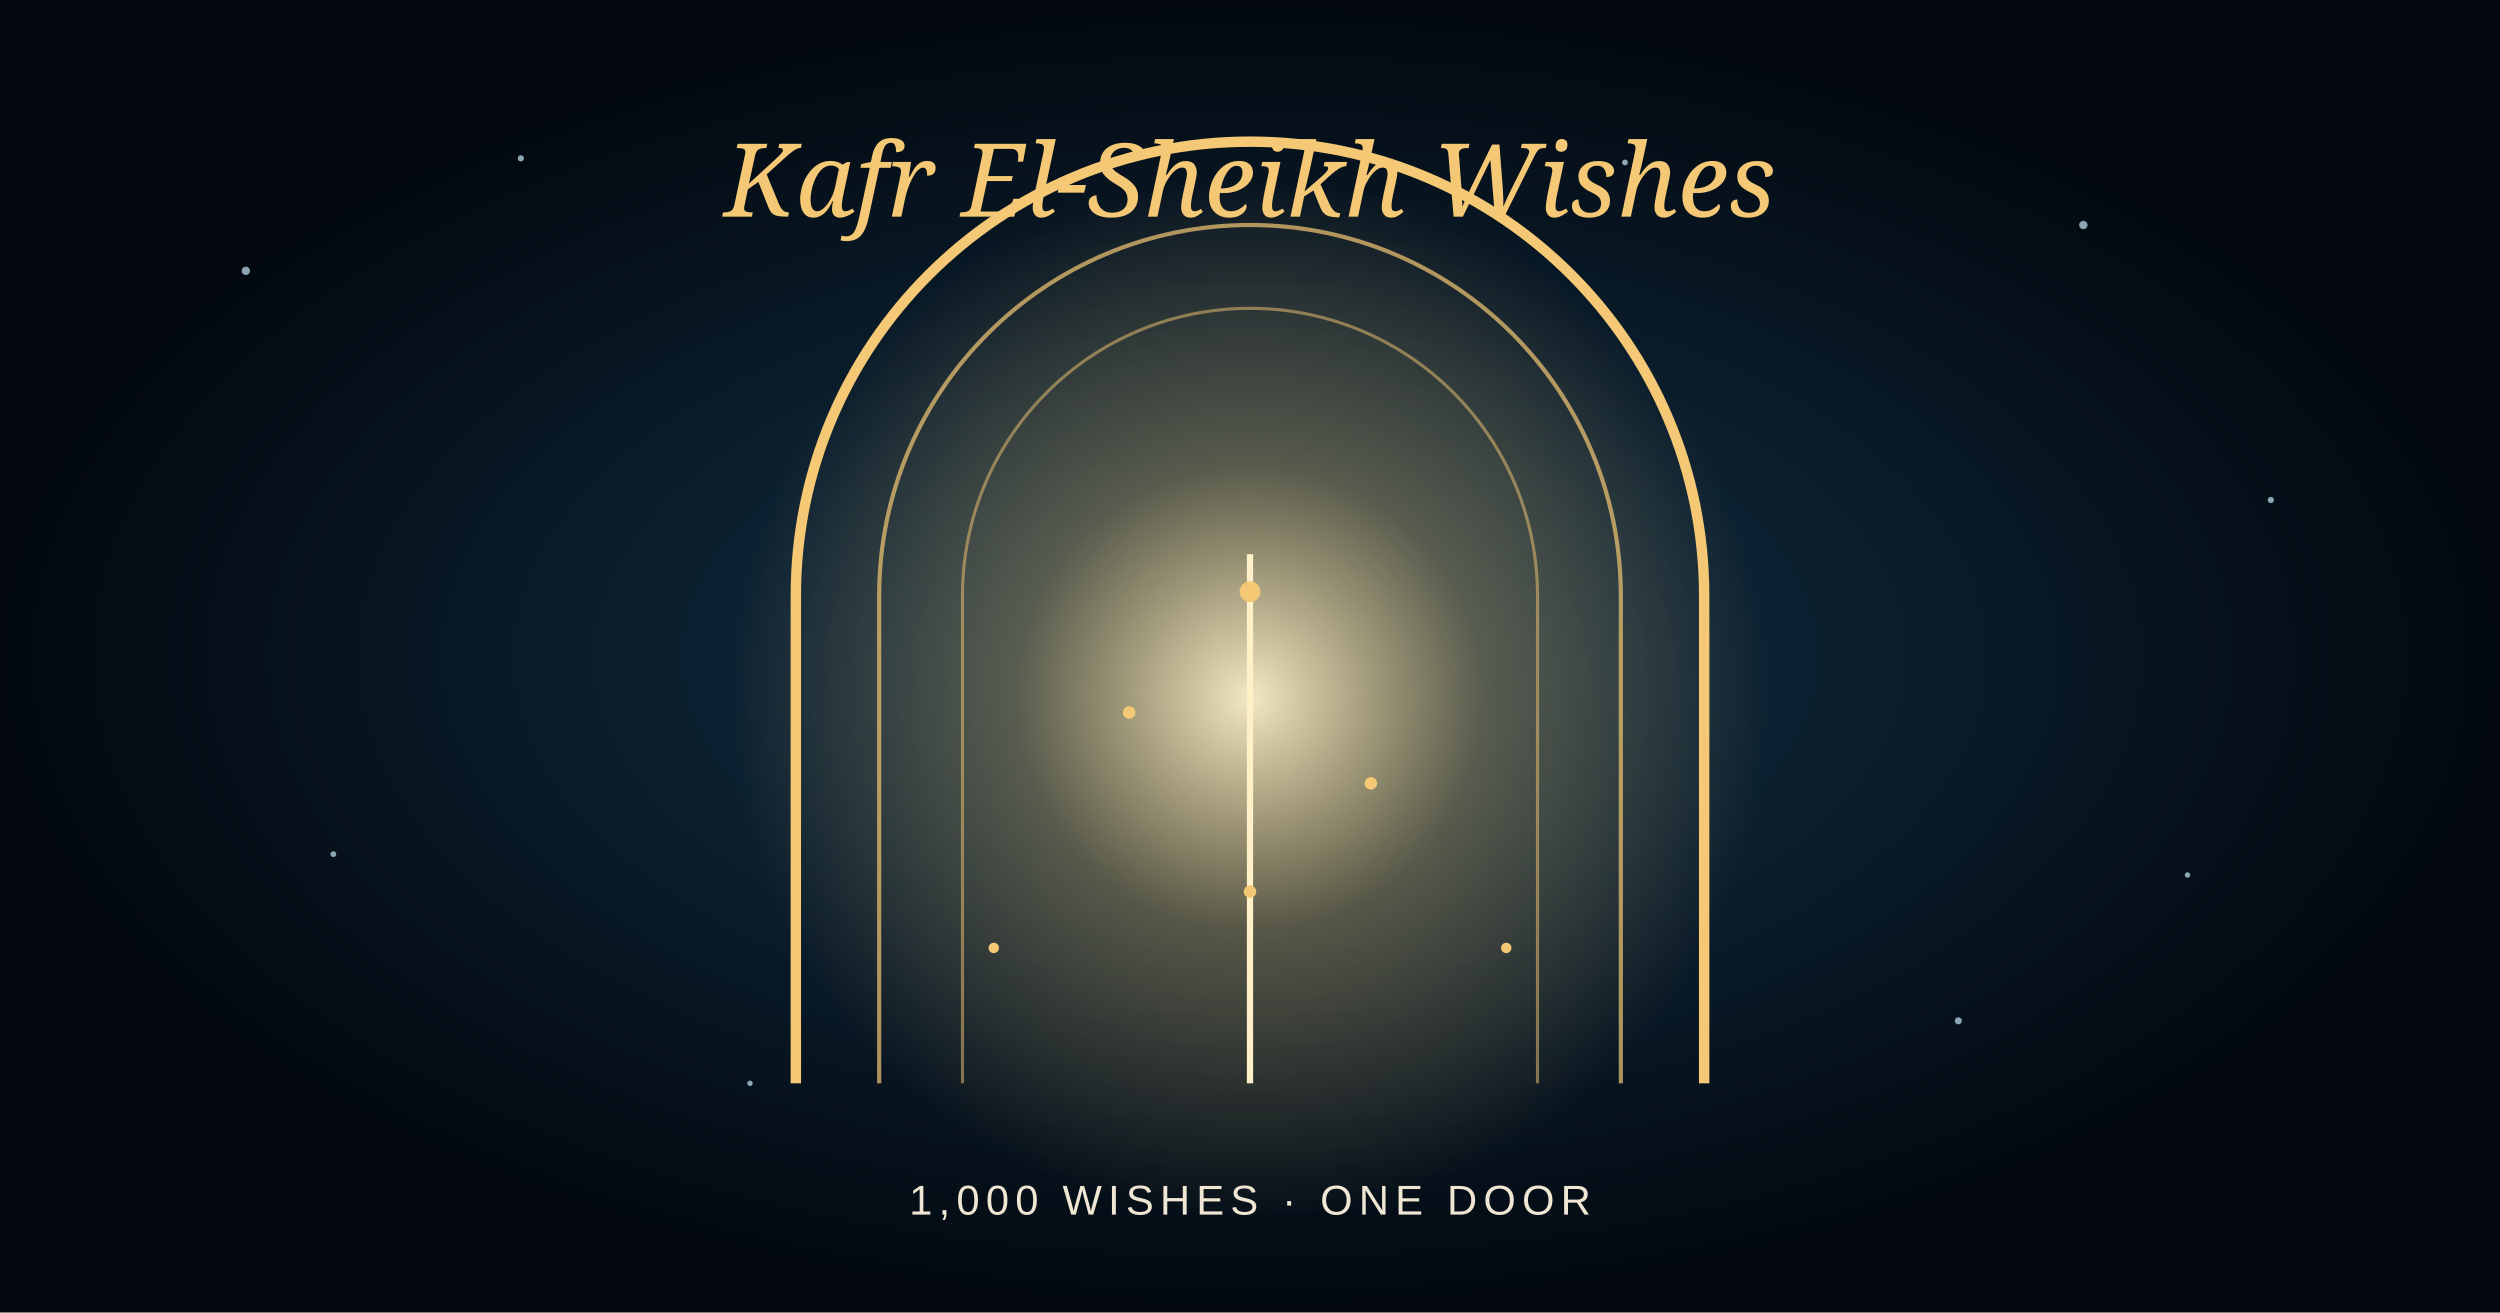
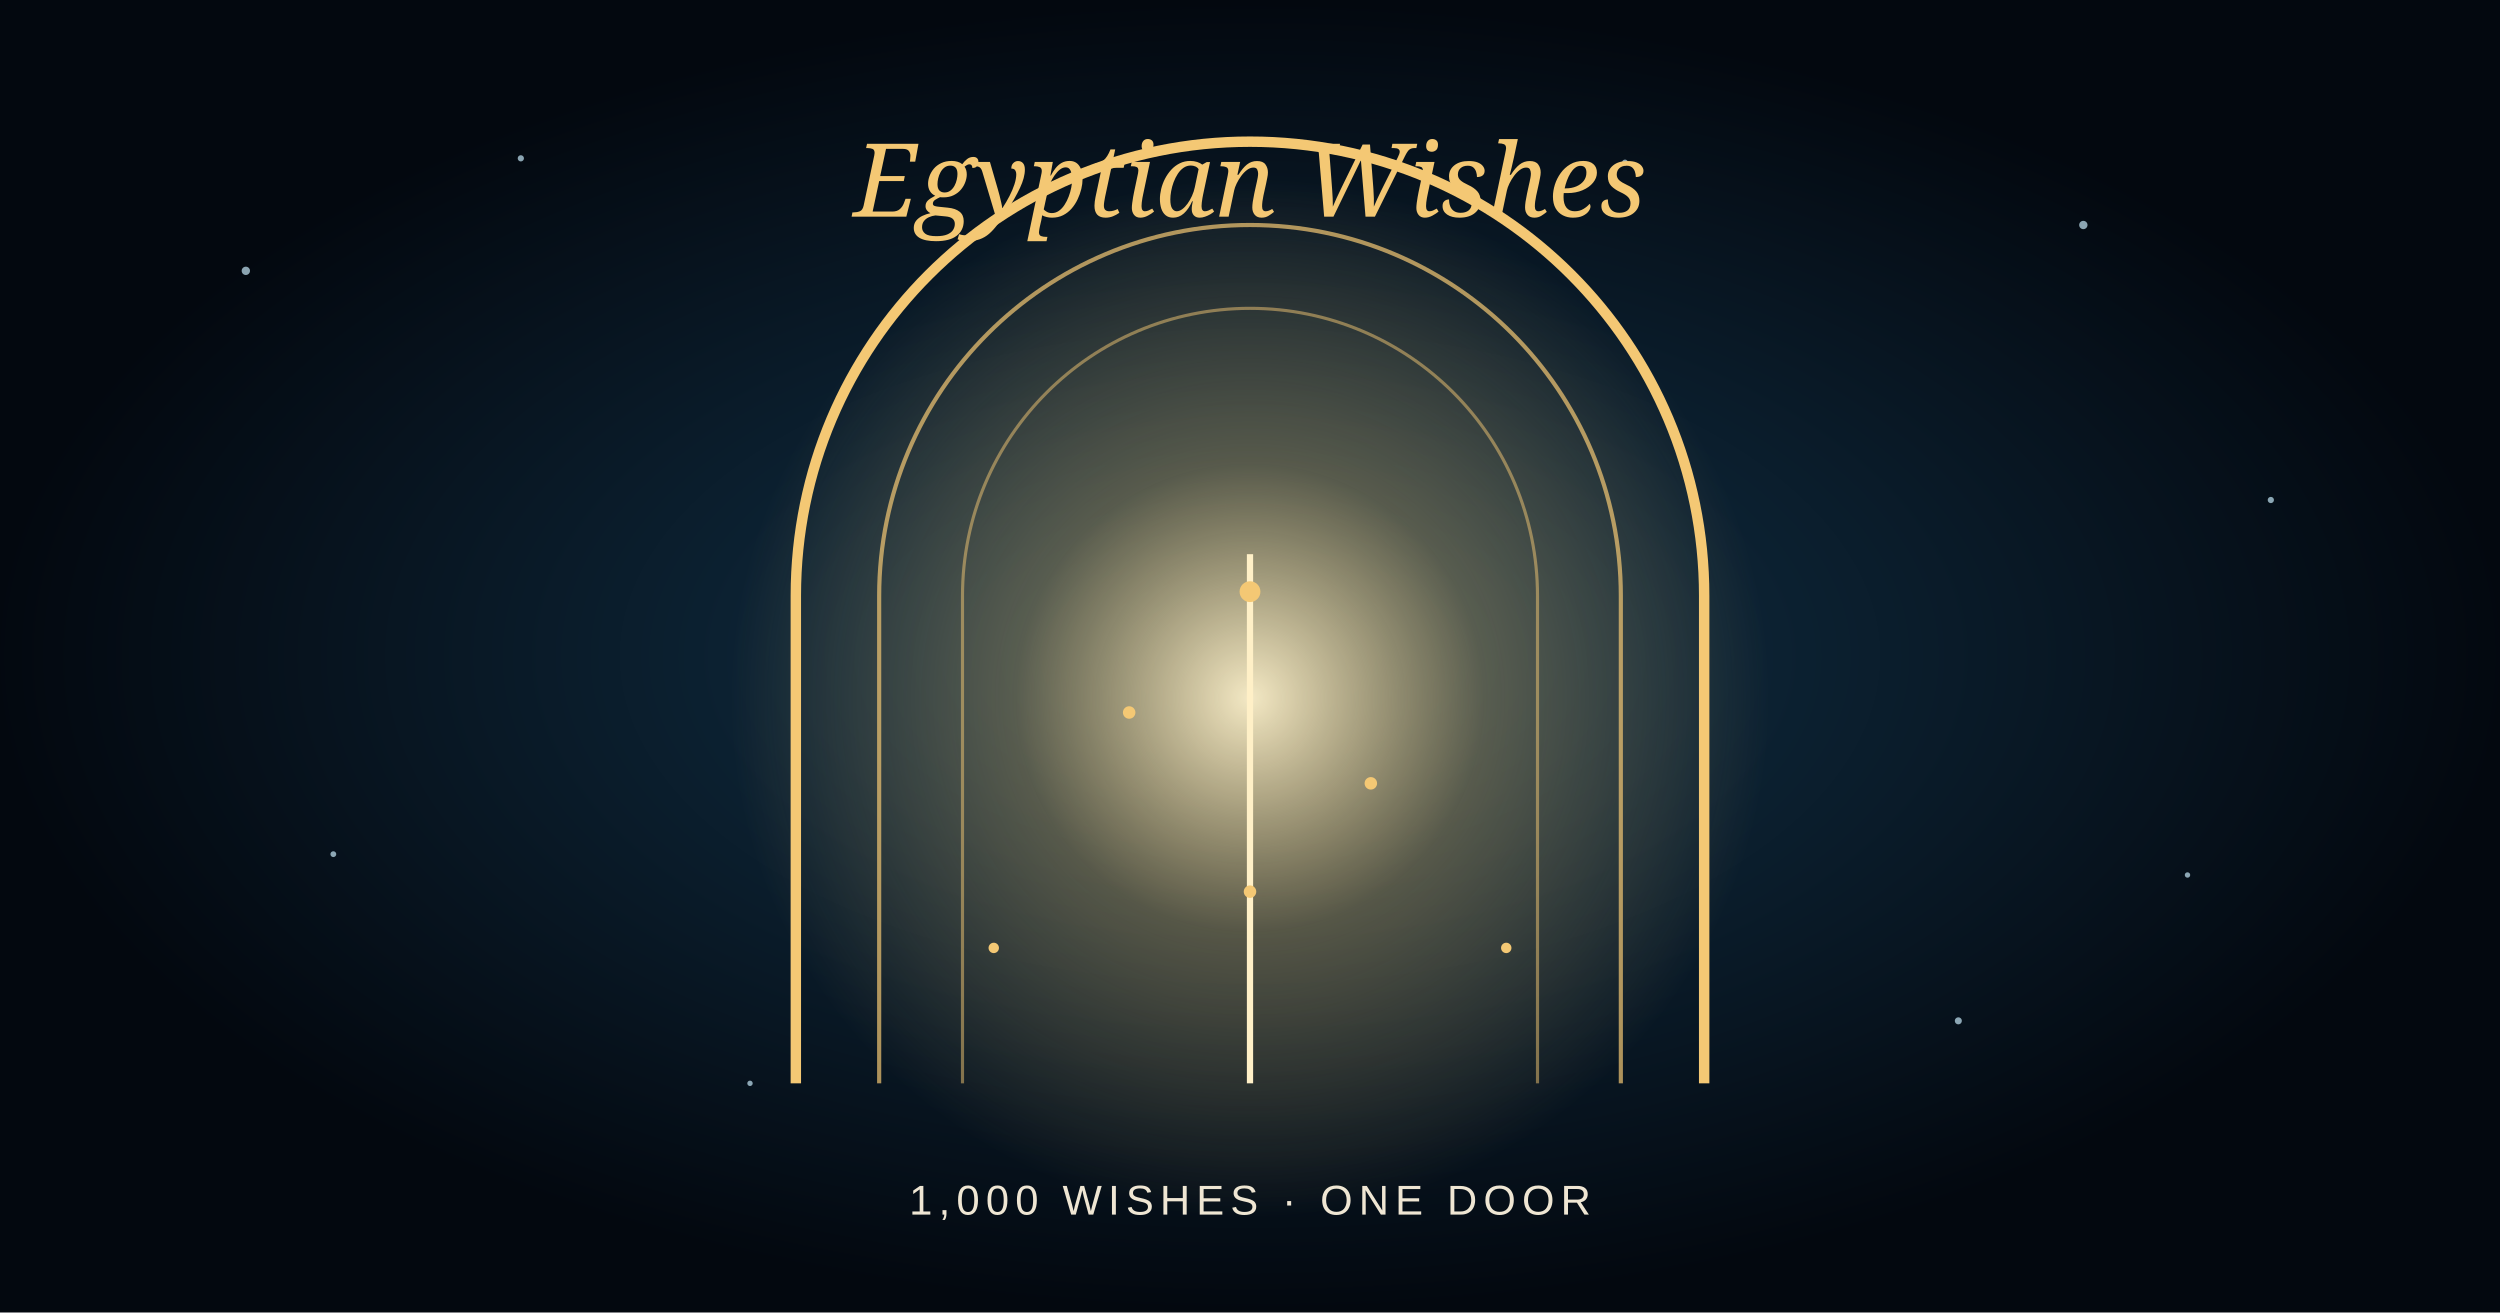
<svg xmlns="http://www.w3.org/2000/svg" width="1200" height="630" viewBox="0 0 1200 630" role="img" aria-labelledby="title">
  <defs>
    <radialGradient id="bg">
      <stop stop-color="#12334a" />
      <stop offset="1" stop-color="#03080f" />
    </radialGradient>
    <radialGradient id="glow">
      <stop stop-color="#fff2cb" stop-opacity=".95" />
      <stop offset=".45" stop-color="#f4c874" stop-opacity=".32" />
      <stop offset="1" stop-color="#f4c874" stop-opacity="0" />
    </radialGradient>
  </defs>
  <rect width="1200" height="630" fill="url(#bg)" />
  <circle cx="600" cy="335" r="250" fill="url(#glow)" />
  <g fill="#bfe1f0" opacity=".72">
    <circle cx="118" cy="130" r="2" />
    <circle cx="250" cy="76" r="1.5" />
    <circle cx="1000" cy="108" r="2" />
    <circle cx="1090" cy="240" r="1.5" />
    <circle cx="160" cy="410" r="1.4" />
    <circle cx="940" cy="490" r="1.7" />
    <circle cx="360" cy="520" r="1.3" />
    <circle cx="780" cy="78" r="1.4" />
    <circle cx="1050" cy="420" r="1.3" />
  </g>
  <g fill="none" stroke="#f4c874">
    <path d="M382 520V286a218 218 0 0 1 436 0v234" stroke-width="5" />
    <path d="M422 520V286a178 178 0 0 1 356 0v234" stroke-width="2" opacity=".7" />
    <path d="M462 520V286a138 138 0 0 1 276 0v234" stroke-width="1.5" opacity=".5" />
    <path d="M600 520V266" stroke="#fff0c7" stroke-width="3" />
  </g>
  <g fill="#f4c874">
    <circle cx="600" cy="284" r="5" />
    <circle cx="542" cy="342" r="3" />
    <circle cx="658" cy="376" r="3" />
    <circle cx="600" cy="428" r="3" />
    <circle cx="477" cy="455" r="2.5" />
    <circle cx="723" cy="455" r="2.5" />
  </g>
-   <text x="600" y="104" text-anchor="middle" fill="#f4c874" font-family="Georgia,serif" font-size="49" font-style="italic">Kafr El-Sheikh Wishes</text>
+   <text x="600" y="104" text-anchor="middle" fill="#f4c874" font-family="Georgia,serif" font-size="49" font-style="italic">Egyptian Wishes</text>
  <text x="600" y="583" text-anchor="middle" fill="#efe6d3" font-family="Arial,sans-serif" font-size="20" letter-spacing="3">1,000 WISHES · ONE DOOR</text>
</svg>
